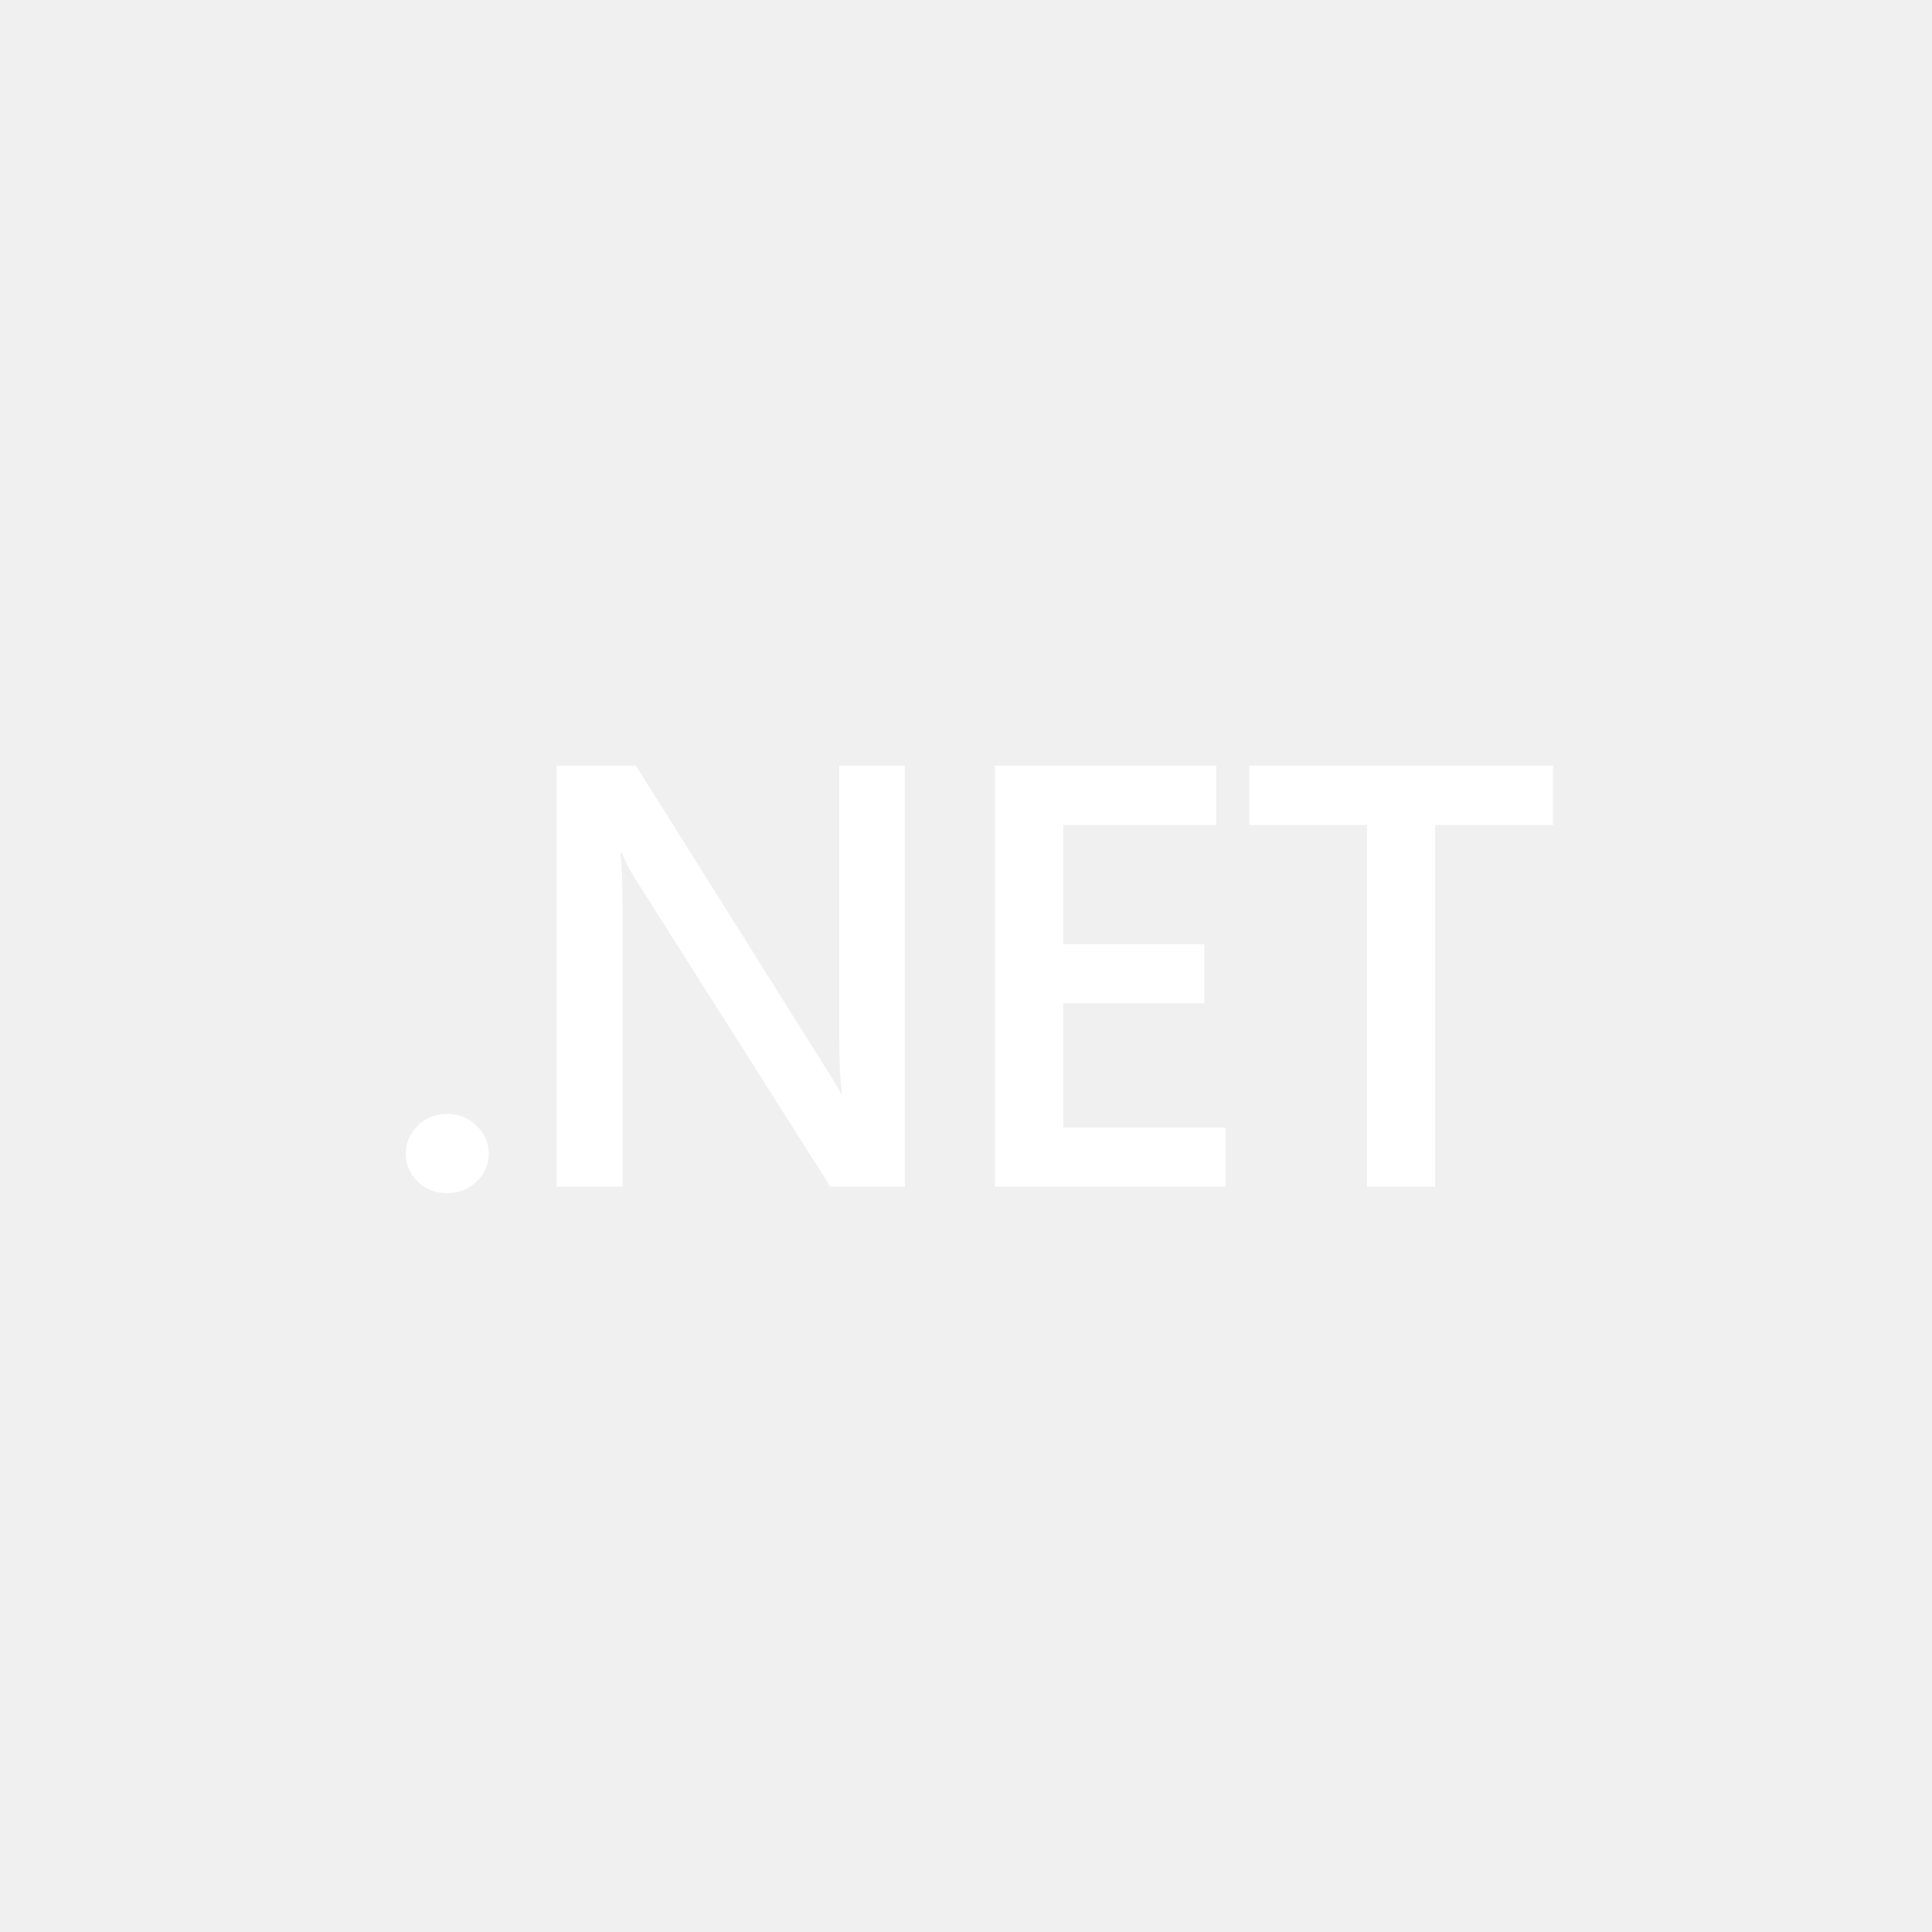
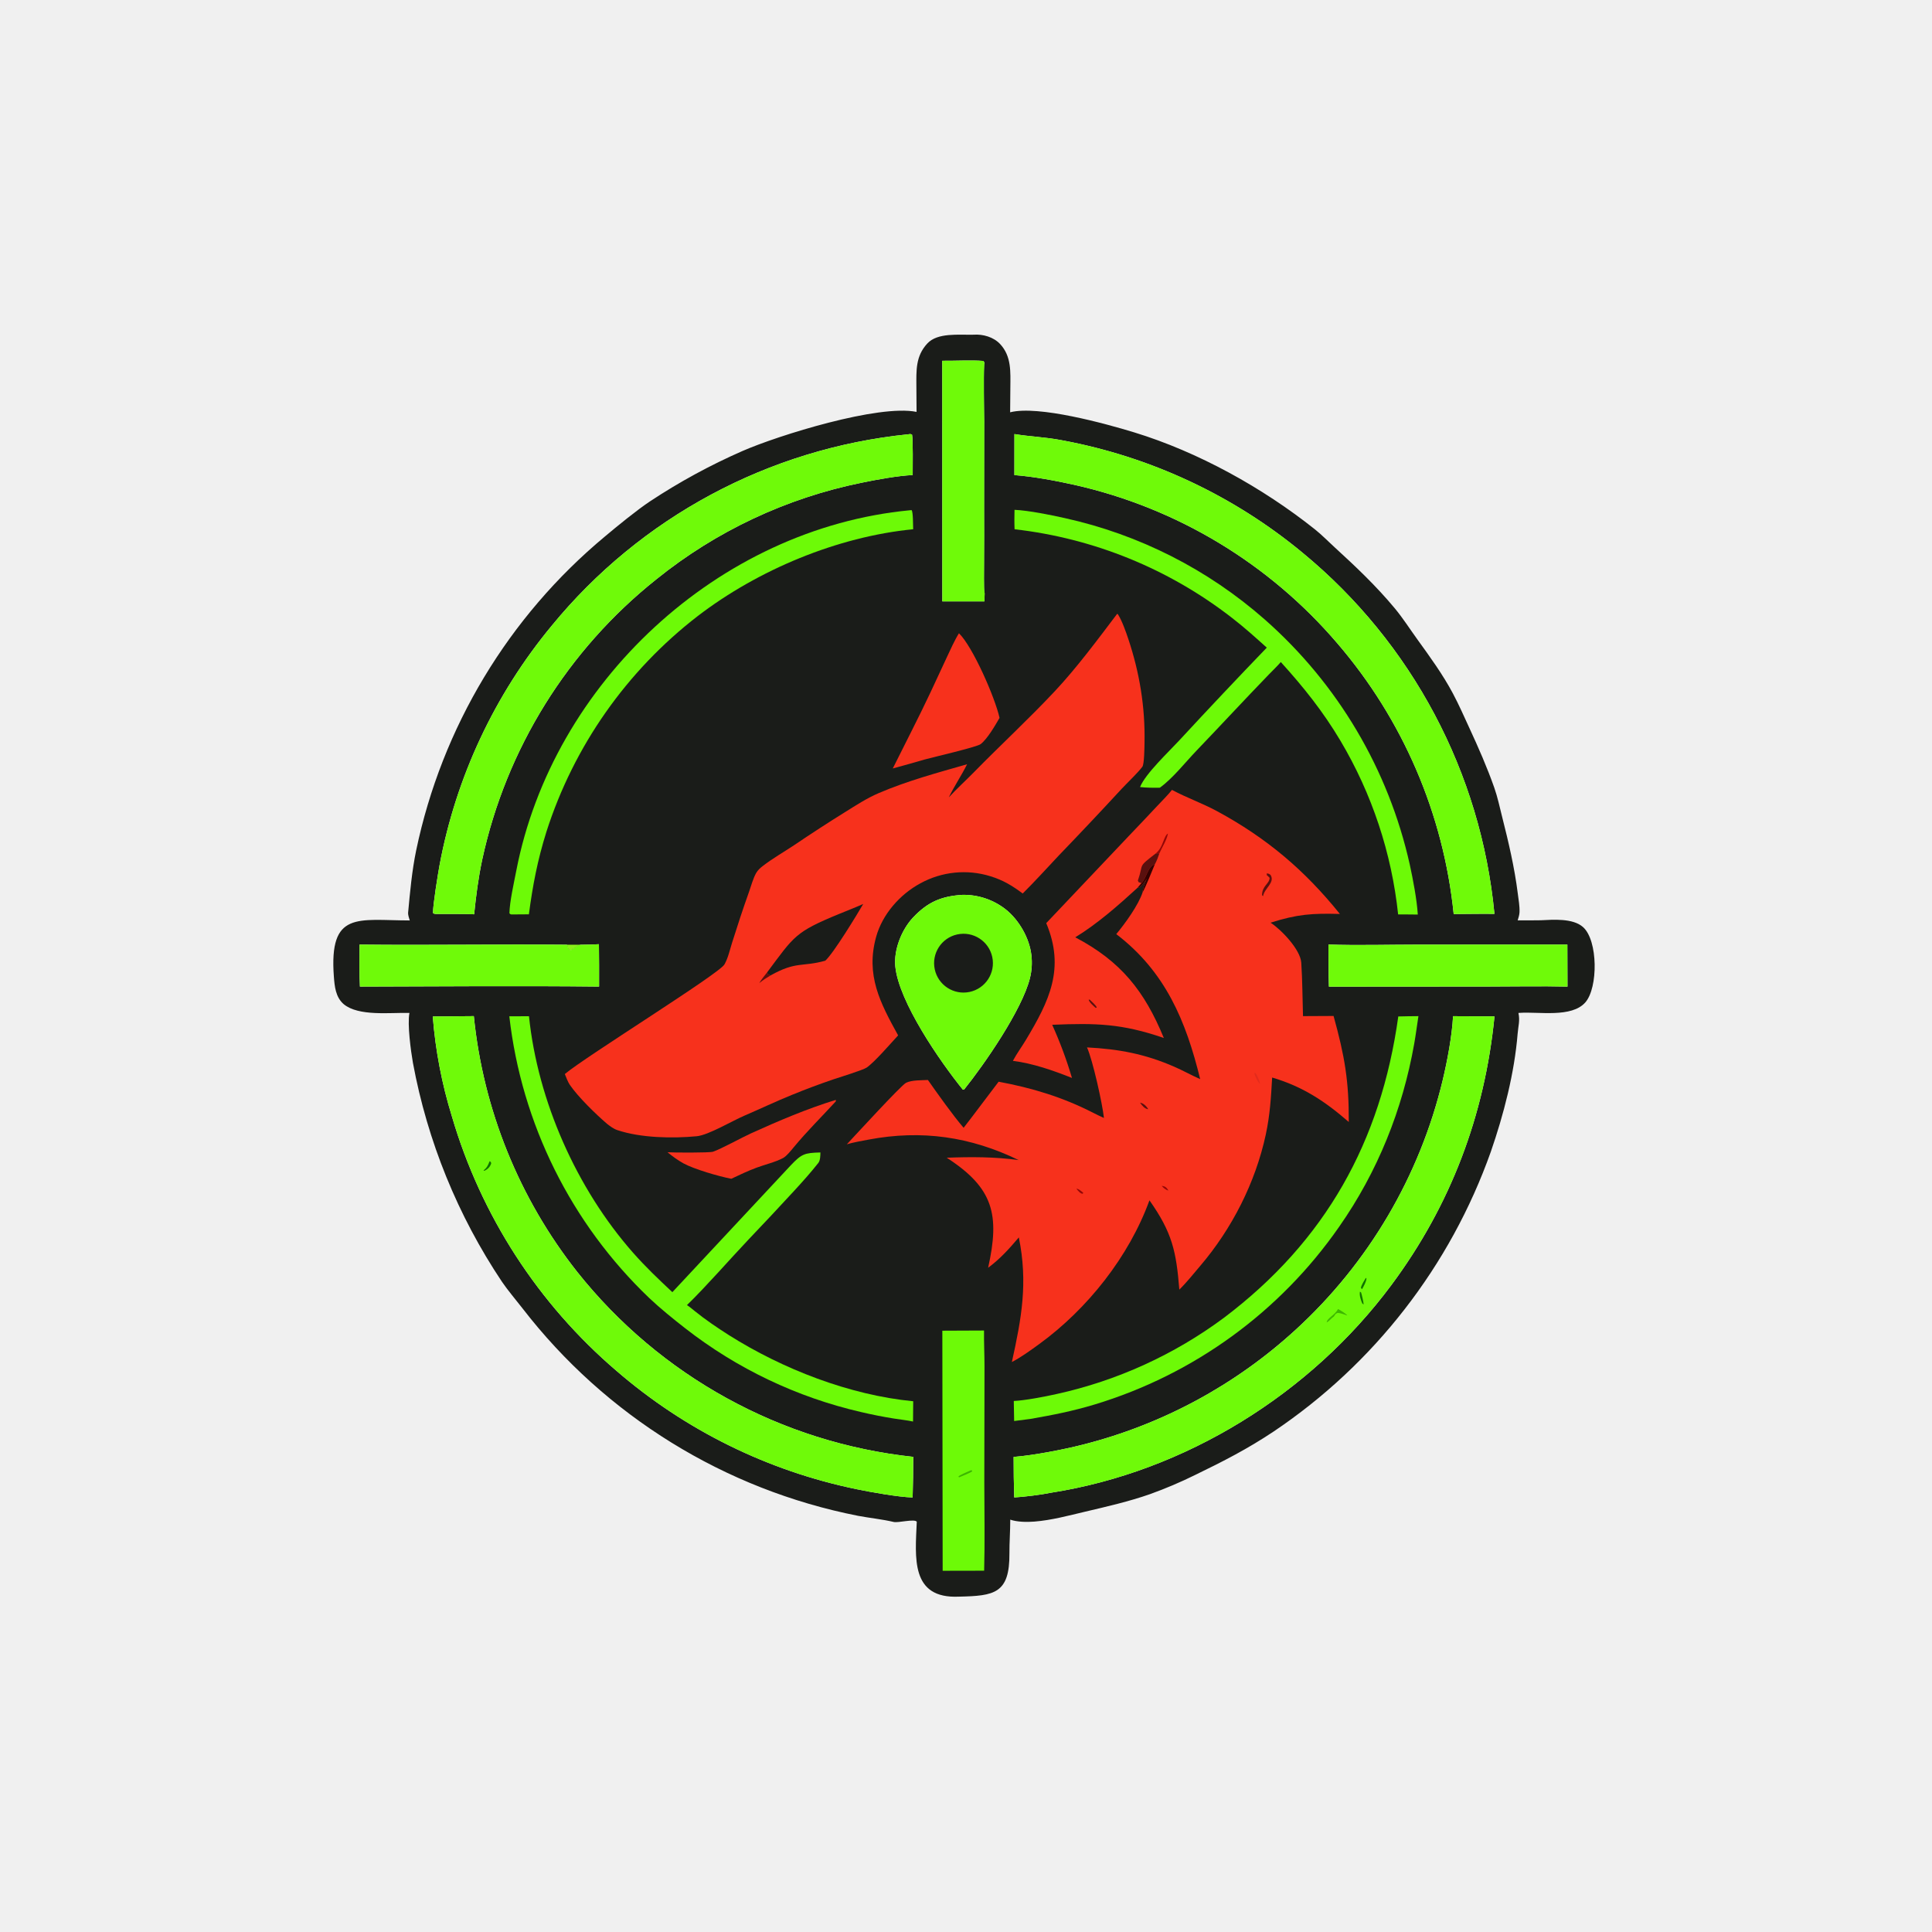
- <svg xmlns="http://www.w3.org/2000/svg" width="456" height="456" viewBox="0 0 456 456" version="1.1" xml:space="preserve" style="fill-rule:evenodd;clip-rule:evenodd;stroke-linejoin:round;stroke-miterlimit:2;">
-   <path d="m 105.5,281.609 c -2.703,0 -5.001,-0.9 -6.893,-2.702 -1.892,-1.848 -2.838,-4.042 -2.838,-6.582 0,-2.587 0.946,-4.804 2.838,-6.652 1.892,-1.848 4.19,-2.772 6.893,-2.772 2.748,0 5.068,0.924 6.96,2.772 1.937,1.848 2.906,4.064 2.906,6.652 0,2.54 -0.968,4.734 -2.906,6.582 -1.892,1.802 -4.212,2.702 -6.96,2.702 z" style="fill:#ffffff;fill-rule:nonzero;stroke-width:0.838" />
-   <path d="M 213.561,280.084 H 195.99 L 149.7,207.054 c -1.171,-1.848 -2.14,-3.765 -2.906,-5.751 h -0.406 c 0.361,2.125 0.541,6.675 0.541,13.65 v 65.132 h -15.543 v -99.36 h 18.719 l 44.737,71.298 c 1.892,2.957 3.109,4.989 3.649,6.098 h 0.27 c -0.45,-2.632 -0.676,-7.09 -0.676,-13.373 v -64.023 h 15.476 z" style="fill:#ffffff;fill-rule:nonzero;stroke-width:0.838" />
-   <path d="m 289.251,280.084 h -54.401 v -99.36 h 52.238 v 13.997 h -36.154 v 28.131 h 33.316 v 13.927 h -33.316 v 29.378 h 38.316 z" style="fill:#ffffff;fill-rule:nonzero;stroke-width:0.838" />
-   <path d="M 366.565,194.721 H 338.722 v 85.363 h -16.084 v -85.363 h -27.775 v -13.997 h 71.701 z" style="fill:#ffffff;fill-rule:nonzero;stroke-width:0.838" />
+ <svg xmlns="http://www.w3.org/2000/svg" id="svg" version="1.1" viewBox="-70 -70 440 440" width="440" height="440">
+   <defs>
+     <clipPath id="clip-1">
+       <rect x="0" y="0" transform="scale(0.14648,0.14648)" width="2048" height="2048" fill="none" />
+     </clipPath>
+   </defs>
+   <g clip-path="url(#clip-1)" fill="none" fill-rule="nonzero" stroke="none" stroke-width="1" stroke-linecap="butt" stroke-linejoin="miter" stroke-miterlimit="10" stroke-dasharray="" stroke-dashoffset="0" font-family="none" font-weight="none" font-size="none" text-anchor="none" style="mix-blend-mode: normal">
+     <path d="M151.737,6.223c2.142,-0.152 4.544,0.536 6.035,2.134c2.607,2.792 2.353,6.347 2.328,9.899l-0.048,5.641c6.413,-1.635 21.768,2.59 28.223,4.564c14.566,4.454 29.275,12.607 41.177,22.086c1.576,1.256 3.001,2.727 4.49,4.087c4.846,4.426 9.504,8.847 13.707,13.903c1.852,2.227 3.48,4.782 5.183,7.134c2.843,3.932 5.785,7.98 8.064,12.27c1.377,2.591 2.539,5.245 3.766,7.904c2.058,4.454 4.024,8.922 5.653,13.556c0.749,2.13 1.219,4.385 1.774,6.575c1.468,5.794 2.832,11.576 3.576,17.511c0.174,1.389 0.45,2.86 0.394,4.26c-0.025,0.632 -0.233,1.254 -0.416,1.855c1.734,0.004 3.486,0.021 5.251,-0.018c2.845,-0.132 7.312,-0.511 9.636,1.556c3.415,3.04 3.45,13.787 0.529,17.136c-3.13,3.586 -10.632,2.084 -14.972,2.398l-0.272,0.021c0.378,1.762 -0.041,2.96 -0.185,4.73c-0.729,8.962 -3.163,18.384 -6.107,26.878c-9.229,26.005 -26.581,48.352 -49.491,63.734c-5.908,3.938 -11.426,6.763 -17.793,9.85c-3.359,1.66 -6.81,3.127 -10.337,4.396c-4.781,1.673 -9.817,2.827 -14.739,3.986c-3.825,0.901 -7.664,1.951 -11.602,2.263c-1.668,0.133 -3.895,0.107 -5.481,-0.442c0.007,2.459 -0.207,5.271 -0.189,7.635c0.073,9.229 -3.451,9.718 -11.48,9.899c-11.117,0.517 -9.961,-8.938 -9.623,-17.071c-0.555,-0.693 -4.216,0.306 -5.243,0.066c-2.667,-0.625 -5.446,-0.898 -8.11,-1.397c-30.366,-5.969 -57.532,-22.764 -76.444,-47.26c-1.413,-1.821 -3.413,-4.181 -4.665,-6.038c-10.082,-15.073 -16.984,-32.043 -20.285,-49.874c-0.471,-2.687 -1.299,-8.757 -0.792,-11.36c-4.406,-0.116 -11.561,0.826 -14.972,-1.997c-1.851,-1.598 -2.075,-4.059 -2.24,-6.27c-1.124,-15.073 5.458,-12.815 17.283,-12.799c-0.134,-0.394 -0.416,-1.323 -0.38,-1.709c0.439,-4.736 0.878,-9.604 1.842,-14.252c5.851,-28.007 21.01,-53.209 43.01,-71.503c2.746,-2.311 7.304,-6.035 10.256,-7.99c6.662,-4.403 13.688,-8.229 21,-11.437c8.219,-3.597 31.029,-10.695 39.693,-8.926c-0.023,-1.893 -0.036,-3.785 -0.04,-5.678c-0.01,-3.684 -0.23,-6.977 2.496,-9.909c2.328,-2.504 7.087,-1.918 10.544,-1.995zM160.849,261.804c-0.006,3.075 0.04,6.151 0.135,9.226c2.19,-0.113 6.316,-0.633 8.481,-1.09c30.467,-4.786 58.985,-22.49 77.404,-47.268c13.512,-18.177 21.255,-38.647 23.493,-61.2l-9.437,-0.042c-0.231,4.463 -1.318,10.225 -2.364,14.593c-5.246,21.869 -16.916,41.666 -33.511,56.843c-13.739,12.592 -30.39,21.576 -48.457,26.145c-4.352,1.115 -11.253,2.445 -15.744,2.793zM154.204,12.939c-0.12,-0.626 0.041,-0.45 -0.328,-0.74c-2.704,-0.214 -6.476,0.001 -9.283,-0.033l0.014,54.793l9.588,0.008l0.053,-1.833c-0.152,-1.39 -0.089,-5.385 -0.082,-6.927c0.028,-4.046 0.032,-8.092 0.012,-12.138l0.021,-20.132c-0.015,-3.891 -0.207,-9.2 0.006,-12.998zM149.555,178.151c4.685,-5.84 13.178,-18.12 14.999,-25.351c0.432,-1.721 0.548,-3.507 0.34,-5.271c-0.442,-3.89 -2.84,-8.053 -5.899,-10.461c-2.804,-2.189 -6.277,-3.344 -9.832,-3.269c-4.774,0.294 -7.899,1.635 -11.223,5.163c-2.614,2.774 -4.401,7.344 -4.041,11.108c0.773,8.089 10.255,21.76 15.371,28.072zM137.844,271.036c0.092,-3.081 0.138,-6.164 0.138,-9.246c-30.091,-3.231 -57.633,-18.381 -76.477,-42.063c-13.266,-16.787 -21.453,-37.02 -23.595,-58.31l-9.351,0.079c0.608,7.73 2.072,15.368 4.365,22.775c6.605,22.535 19.625,42.662 37.472,57.924c15.629,13.515 34.462,22.797 54.701,26.962c3.093,0.646 9.589,1.808 12.747,1.878zM232.654,154.705l35.959,-0.025c5.979,0.003 12.444,-0.135 18.371,0.012l-0.028,-9.579l-34.072,0.017c-6.344,0.002 -14.08,0.21 -20.329,-0.022c0.029,3.124 -0.007,6.495 0.1,9.598zM11.884,145.121c-0.001,3.054 -0.082,6.553 0.089,9.569c18.027,-0.042 36.469,-0.202 54.463,-0.003c0.013,-3.217 0.002,-6.432 -0.035,-9.647c-1.419,0.08 -2.733,0.104 -4.15,0.12c-0.791,0.142 -1.325,0.744 -2.07,1.162c-0.563,0.005 -0.318,0.086 -0.766,-0.23c-0.093,-0.342 -0.181,-0.604 -0.295,-0.937c-15.729,-0.152 -31.53,0.152 -47.236,-0.034zM270.349,138.127c-3.057,-32.115 -18.766,-61.695 -43.661,-82.212c-15.79,-13.082 -34.661,-21.91 -54.823,-25.643c-3.763,-0.736 -7.318,-0.832 -10.837,-1.416l-0.007,9.345c4.269,0.317 9.431,1.277 13.607,2.211c23.367,5.236 44.407,17.91 59.958,36.121c14.921,17.355 24.164,38.866 26.483,61.635c3.032,-0.015 6.262,-0.082 9.281,-0.04zM30.359,138.155c2.448,0.012 5.199,-0.035 7.622,0.066c0.451,-4.324 0.948,-8.24 1.853,-12.509c5.466,-25.186 19.463,-47.711 39.623,-63.766c13.607,-10.983 29.657,-18.532 46.794,-22.011c3.266,-0.682 8.256,-1.594 11.61,-1.747c0,-1.442 0.093,-8.179 -0.148,-9.205c-0.465,-0.198 -0.378,-0.124 -0.952,-0.067c-31.721,3.239 -60.872,18.899 -81.087,43.558c-13.031,15.726 -21.834,34.518 -25.576,54.596c-0.344,1.865 -1.51,9.051 -1.486,10.861c0.269,0.274 0.75,0.216 1.215,0.223c0.177,0.002 0.354,0.002 0.531,0z" fill="#1a1c19" />
+     <path d="M196.906,109.888l0.167,0.091c3.053,1.633 6.812,2.983 10.066,4.742c11.312,6.113 19.998,13.459 28.011,23.427c-6.292,-0.171 -9.659,0.041 -15.781,1.988c2.477,1.612 6.788,6.133 6.987,9.109c0.265,3.939 0.268,8.212 0.394,12.171l6.962,-0.035c2.53,9.144 3.507,14.799 3.464,24.142c-5.367,-4.679 -10.504,-8.086 -17.452,-10.119c-0.258,4.564 -0.494,8.556 -1.459,13.027c-2.35,10.885 -7.689,21.394 -14.911,29.854c-1.523,1.786 -3.086,3.769 -4.77,5.418c-0.702,-8.745 -1.625,-12.989 -6.804,-20.335c-4.641,12.785 -14.115,24.728 -25.062,32.703c-1.888,1.375 -4.214,3.062 -6.27,4.121c2.203,-10.003 3.688,-18.035 1.585,-28.381c-2.225,2.619 -4.206,4.84 -6.996,6.916c2.695,-12.072 1.245,-18.17 -9.429,-25.062c5.479,-0.214 10.93,-0.22 16.381,0.535c-10.964,-5.333 -22.068,-6.936 -34.114,-4.674c-1.509,0.283 -3.568,0.647 -5.013,1.077c1.475,-1.557 12.407,-13.5 13.498,-14.014c1.363,-0.645 3.465,-0.545 4.968,-0.631c2.032,2.908 5.753,8.139 8.132,10.888c2.717,-3.486 5.287,-7 7.97,-10.494c7.654,1.424 14.55,3.513 21.486,7.053c0.817,0.417 1.661,0.834 2.499,1.203c-0.344,-3.227 -2.543,-13.148 -3.857,-16.069c7.264,0.376 13.23,1.488 19.956,4.436c1.983,0.867 3.942,1.966 5.818,2.788c-3.239,-13.25 -7.91,-24.47 -19.109,-33.024c2.017,-2.43 5.036,-6.581 6.009,-9.552c-0.059,-0.662 0.64,-2.427 0.938,-3.082c-0.56,0.789 -1.157,2.002 -2.15,2.125c-4.377,3.993 -9.053,8.135 -14.137,11.236c10.406,5.468 15.771,12.237 20.172,22.929c-9.555,-3.287 -15.41,-3.423 -25.424,-3.006c1.777,3.929 3.283,7.973 4.506,12.108c-4.225,-1.685 -8.914,-3.327 -13.455,-3.892l0.063,-0.12c0.813,-1.529 1.982,-3.125 2.887,-4.633c5.354,-8.924 8.972,-16.283 4.642,-26.613l18.792,-19.837c2.209,-2.306 4.405,-4.624 6.586,-6.956c0.958,-1.023 2.416,-2.473 3.252,-3.551z" fill="#f7311c" />
+     <path d="M193.188,124.384c0.431,-0.054 0.464,-0.111 0.844,-0.004c-0.363,1.046 -0.53,1.526 -1.044,2.498c-1.649,0.45 -1.834,3.127 -3.05,4.269c-0.649,-0.415 -0.445,0.154 -0.797,-0.602c1.427,-4.09 -0.19,-2.873 4.047,-6.161z" fill="#59100e" />
+     <path d="M189.938,131.147c1.216,-1.142 1.4,-3.819 3.05,-4.269c-0.555,1.361 -2.109,5.207 -2.754,6.303c-0.059,-0.662 0.64,-2.427 0.938,-3.082c-0.56,0.789 -1.157,2.002 -2.15,2.125z" fill="#310000" />
+     <path d="M193.188,124.384c0.981,-0.865 1.28,-1.576 1.748,-2.762c0.188,-0.477 0.59,-1.607 1.055,-1.775c-0.255,1.471 -1.351,3.109 -1.958,4.533c-0.379,-0.107 -0.413,-0.05 -0.844,0.004z" fill="#920606" />
+     <path d="M218.495,128.912c0.492,0.059 0.457,0.058 0.864,0.346c1.093,1.738 -1.399,3.021 -1.708,4.839l-0.236,-0.23c0.013,-2.127 1.699,-2.6 1.734,-3.94c-0.193,-0.231 -0.406,-0.419 -0.639,-0.609z" fill="#59100e" />
+     <path d="M177.938,157.666l0.242,-0.006c0.429,0.423 1.493,1.332 1.598,1.802l-0.234,0.082c-0.457,-0.379 -1.525,-1.315 -1.605,-1.878z" fill="#59100e" />
+     <path d="M215.651,174.434l0.268,-0.069c0.444,0.562 0.91,1.783 1.053,2.481c-0.519,-0.33 -1.165,-1.813 -1.321,-2.413z" fill="#e32b1c" />
+     <path d="M189.642,181.129c0.738,0.085 1.516,0.841 1.85,1.482c-0.772,-0.048 -1.44,-0.876 -1.85,-1.482z" fill="#59100e" />
+     <path d="M175.175,200.67c0.609,0.183 1.021,0.564 1.522,0.958l-0.111,0.242c-0.461,0.051 -1.248,-0.782 -1.411,-1.2z" fill="#920606" />
+     <path d="M194.578,200.082c0.813,0.063 1.125,0.4 1.523,1.056c-0.574,-0.127 -1.156,-0.601 -1.523,-1.056z" fill="#920606" />
+     <path d="M184.418,69.805l0.173,0.082c0.939,1.461 1.815,3.961 2.379,5.652c2.559,7.661 3.847,15.48 3.688,23.557c-0.019,1.019 -0.04,4.915 -0.495,5.529c-1.022,1.378 -3.457,3.68 -4.69,5.001c-4.699,5.093 -9.453,10.136 -14.262,15.127c-2.663,2.819 -5.556,6.025 -8.295,8.735c-2.439,-1.805 -4.408,-3.017 -7.342,-3.924c-5.323,-1.657 -11.093,-1.073 -15.977,1.617c-4.653,2.514 -8.619,7.018 -10.052,12.144c-2.448,8.761 0.923,15.092 4.997,22.478c-1.67,1.809 -5.361,6.092 -7.177,7.34c-0.802,0.552 -6.427,2.291 -7.735,2.729c-3.095,1.059 -6.159,2.209 -9.187,3.445c-3.676,1.484 -7.371,3.249 -11.03,4.821c-2.677,1.15 -8.1,4.383 -10.731,4.632c-5.513,0.523 -12.754,0.396 -18.091,-1.396c-0.87,-0.291 -1.658,-0.898 -2.362,-1.446c-2.598,-2.24 -6.554,-6.082 -8.468,-8.88c-0.409,-0.598 -0.855,-1.753 -1.126,-2.445c4.936,-4.116 35.127,-22.8 36.354,-24.962c0.833,-1.468 1.224,-3.319 1.732,-4.931c1.23,-3.9 2.493,-7.764 3.869,-11.615c0.495,-1.385 0.912,-3.033 1.637,-4.304c0.352,-0.615 0.919,-1.125 1.475,-1.555c2.238,-1.734 4.832,-3.205 7.198,-4.782c3.807,-2.578 7.664,-5.082 11.568,-7.51c2.512,-1.562 4.929,-3.151 7.657,-4.321c6.485,-2.781 13.351,-4.633 20.121,-6.568c-1.228,2.486 -2.924,4.985 -4.161,7.538c1.779,-1.948 3.752,-3.723 5.605,-5.608c6.091,-6.225 12.58,-12.21 18.533,-18.562c5,-5.332 9.788,-11.792 14.194,-17.617z" fill="#f7311c" />
+     <path d="M104.67,151.5c6.253,-8.367 6.355,-9.205 16.415,-13.347c0.78,-0.321 4.797,-1.923 5.511,-2.287c-1.386,2.39 -6.761,11.241 -8.641,12.924c-5.277,1.484 -6.582,0.053 -12.475,3.359c-0.624,-0.302 -0.511,-0.136 -0.81,-0.649z" fill="#1a1c19" />
+     <path d="M104.67,151.5c0.299,0.513 0.186,0.347 0.81,0.649c-1.162,0.708 -1.473,0.895 -2.576,1.755c0.5,-0.839 1.162,-1.632 1.766,-2.404z" fill="#59100e" />
+     <path d="M260.925,161.43l9.437,0.042c-2.238,22.553 -9.981,43.022 -23.493,61.2c-18.419,24.778 -46.937,42.482 -77.404,47.268c-2.165,0.457 -6.292,0.977 -8.481,1.09c-0.095,-3.075 -0.141,-6.151 -0.135,-9.226c4.491,-0.349 11.392,-1.679 15.744,-2.793c18.067,-4.569 34.718,-13.553 48.457,-26.145c16.595,-15.177 28.266,-34.975 33.511,-56.843c1.046,-4.368 2.133,-10.129 2.364,-14.593z" fill-opacity="0.988" fill="#6dfa07" />
+     <path d="M234.713,228.122c0.45,0.214 1.874,1.078 2.133,1.472c-0.68,-0.224 -1.544,-0.576 -2.234,-0.584c-0.56,0.255 -0.409,0.221 -0.819,0.8c-0.664,0.46 -0.989,1.015 -1.646,1.365c0.084,-1.022 1.923,-1.67 2.566,-3.053z" fill="#3db601" />
+     <path d="M241.068,221.019l0.123,0.151c0.04,0.593 -0.691,1.919 -1.002,2.439l-0.25,-0.299c0.064,-0.584 0.807,-1.756 1.129,-2.291z" fill="#0f7101" />
+     <path d="M239.717,224.165l0.259,0.18c0.116,0.299 0.614,2.394 0.584,2.747l-0.325,-0.265c-0.33,-0.791 -0.677,-1.802 -0.519,-2.662z" fill="#0f7101" />
+     <path d="M28.559,161.496l9.351,-0.079c2.142,21.29 10.329,41.522 23.595,58.31c18.843,23.682 46.386,38.832 76.477,42.063c0,3.082 -0.046,6.166 -0.138,9.246c-3.159,-0.07 -9.654,-1.232 -12.747,-1.878c-20.238,-4.165 -39.071,-13.447 -54.701,-26.962c-17.847,-15.262 -30.867,-35.389 -37.472,-57.924c-2.293,-7.408 -3.757,-15.045 -4.365,-22.775z" fill-opacity="0.988" fill="#6dfa07" />
+     <path d="M41.501,194.457c0.37,0.237 0.25,0.076 0.369,0.501c-0.269,0.82 -0.766,1.293 -1.521,1.685l-0.239,-0.091c0.819,-0.639 1.035,-1.175 1.391,-2.095z" fill="#0f7101" />
+     <path d="M136.761,28.916c0.575,-0.057 0.488,-0.132 0.952,0.067c0.241,1.026 0.149,7.763 0.148,9.205c-3.354,0.153 -8.345,1.065 -11.61,1.747c-17.137,3.478 -33.187,11.028 -46.794,22.011c-20.16,16.055 -34.157,38.581 -39.623,63.766c-0.906,4.268 -1.403,8.185 -1.853,12.509c-2.423,-0.1 -5.174,-0.053 -7.622,-0.066c-0.177,0.001 -0.354,0.001 -0.531,-0c-0.465,-0.007 -0.946,0.05 -1.215,-0.223c-0.024,-1.81 1.142,-8.996 1.486,-10.861c3.742,-20.078 12.545,-38.869 25.576,-54.596c20.215,-24.66 49.366,-40.319 81.087,-43.558z" fill-opacity="0.988" fill="#6dfa07" />
+     <path d="M161.027,28.855c3.519,0.584 7.074,0.681 10.837,1.416c20.162,3.734 39.034,12.561 54.823,25.643c24.895,20.518 40.604,50.097 43.661,82.212c-3.019,-0.042 -6.249,0.025 -9.281,0.04c-2.319,-22.769 -11.562,-44.28 -26.483,-61.635c-15.551,-18.211 -36.59,-30.886 -59.958,-36.121c-4.176,-0.933 -9.338,-1.894 -13.607,-2.211z" fill-opacity="0.988" fill="#6dfa07" />
+     <path d="M149.162,133.801c3.555,-0.075 7.028,1.08 9.832,3.269c3.059,2.407 5.457,6.571 5.899,10.461c0.208,1.764 0.092,3.549 -0.34,5.271c-1.821,7.23 -10.314,19.51 -14.999,25.351l-0.286,-0.007c-5.116,-6.312 -14.598,-19.983 -15.371,-28.072c-0.36,-3.764 1.427,-8.334 4.041,-11.108c3.324,-3.527 6.449,-4.869 11.223,-5.163z" fill-opacity="0.988" fill="#6dfa07" />
+     <path d="M147.996,142.814c3.627,-0.797 7.21,1.51 7.986,5.142c0.775,3.633 -1.553,7.201 -5.19,7.956c-3.606,0.749 -7.14,-1.557 -7.909,-5.159c-0.769,-3.601 1.514,-7.148 5.112,-7.939z" fill="#1a1c19" />
+     <path d="M45.995,161.455l4.477,-0.016c1.998,19.339 10.877,39.293 23.679,53.832c2.85,3.237 5.833,6.07 8.975,9.009l26.971,-28.891c2.467,-2.594 3.126,-2.836 6.745,-2.924c-0.015,0.756 -0.019,1.811 -0.479,2.394c-1.721,2.184 -3.746,4.441 -5.624,6.478c-3.371,3.664 -6.776,7.296 -10.213,10.898c-4.426,4.673 -9.578,10.619 -14.075,14.994c0.555,0.344 1.179,0.876 1.696,1.296c2.513,2.038 5.14,3.804 7.864,5.547c12.234,7.72 27.475,13.66 41.966,15.053l-0.04,4.62c-1.062,-0.249 -3.157,-0.486 -4.327,-0.677c-2.531,-0.404 -5.047,-0.901 -7.543,-1.49c-14.575,-3.363 -28.237,-9.875 -40.028,-19.08c-2.675,-2.084 -5.703,-4.537 -8.163,-6.864c-17.811,-17.002 -29.094,-39.713 -31.883,-64.179z" fill="#6dfa07" />
+     <path d="M161.049,46.111c3.048,0.11 8.591,1.225 11.547,1.904c16.853,3.732 32.487,11.668 45.445,23.07c16.642,14.648 28.209,34.199 33.031,55.839c0.731,3.371 1.61,7.918 1.821,11.359c-1.477,-0.028 -3,-0.021 -4.479,-0.031c-1.477,-13.986 -5.962,-27.488 -13.15,-39.576c-3.936,-6.62 -8.414,-12.224 -13.569,-17.9c-0.813,0.951 -1.868,1.948 -2.748,2.859c-5.534,5.722 -10.941,11.574 -16.45,17.317c-2.546,2.655 -5.401,6.319 -8.35,8.443c-1.591,0.028 -2.921,0.015 -4.509,-0.145c1.176,-2.995 6.56,-8.057 8.959,-10.656c6.564,-7.101 13.2,-14.134 19.907,-21.099c-2.701,-2.42 -5.019,-4.531 -7.917,-6.771c-14.341,-11.148 -31.475,-18.133 -49.523,-20.188c-0.067,-1.551 -0.047,-2.879 -0.015,-4.426z" fill="#6dfa07" />
+     <path d="M248.451,161.489c1.512,-0.05 3.07,-0.05 4.586,-0.07c-0.328,2.093 -0.586,4.17 -0.955,6.264c-2.654,15.019 -8.338,29.187 -17.098,41.701c-13.466,19.38 -33.085,33.642 -55.673,40.474c-5.099,1.537 -9.454,2.382 -14.635,3.292c-1.235,0.174 -2.473,0.334 -3.712,0.476c-0.042,-1.522 -0.07,-3.044 -0.082,-4.564c2.568,-0.111 7.187,-1.006 9.699,-1.57c13.819,-3.034 26.839,-8.965 38.197,-17.401c23.112,-17.47 35.707,-40.077 39.672,-68.6z" fill="#6dfa07" />
+     <path d="M137.2,46.209l0.41,-0.027c0.366,0.394 0.314,3.542 0.359,4.349c-17.239,1.683 -35.323,9.246 -49.034,19.749c-16.221,12.505 -28.251,29.65 -34.494,49.156c-2.022,6.456 -3.108,12.135 -3.991,18.795l-3.55,0.025c-0.468,-0.006 -0.589,0.072 -0.882,-0.256c0.038,-2.6 1.052,-7.057 1.557,-9.671c8.264,-42.792 46.021,-77.969 89.625,-82.119z" fill="#6dfa07" />
+     <path d="M144.593,12.165c2.807,0.034 6.579,-0.181 9.283,0.033c0.369,0.29 0.208,0.114 0.328,0.74c-0.212,3.798 -0.021,9.107 -0.006,12.998l-0.021,20.132c0.021,4.046 0.016,8.092 -0.012,12.138c-0.007,1.541 -0.07,5.536 0.082,6.927l-0.053,1.833l-9.588,-0.008z" fill-opacity="0.988" fill="#6dfa07" />
+     <path d="M144.611,233.057l9.495,-0.041c-0.037,2.7 0.108,5.445 0.108,8.158l-0.044,26.477c0.012,6.538 0.141,13.578 -0.037,20.065l-9.448,0.019z" fill="#6dfa07" />
+     <path d="M151.118,264.848l0.237,0.038l0.054,0.207c-0.406,0.33 -2.339,1.093 -2.94,1.346l-0.092,-0.01l-0.105,-0.157c0.229,-0.334 2.309,-1.172 2.846,-1.424z" fill="#3db601" />
+     <path d="M232.554,145.108c6.249,0.232 13.985,0.024 20.329,0.022l34.072,-0.017l0.028,9.579c-5.927,-0.146 -12.391,-0.009 -18.371,-0.012l-35.959,0.025c-0.107,-3.103 -0.07,-6.473 -0.1,-9.598z" fill-opacity="0.988" fill="#6dfa07" />
+     <path d="M62.251,145.16c1.416,-0.016 2.731,-0.04 4.15,-0.12c0.037,3.215 0.049,6.431 0.035,9.647c-17.995,-0.199 -36.437,-0.04 -54.463,0.003c-0.171,-3.016 -0.09,-6.516 -0.089,-9.569c15.706,0.186 31.507,-0.118 47.236,0.034c0.114,0.333 0.202,0.595 0.295,0.937c0.448,0.315 0.203,0.235 0.766,0.23c0.746,-0.418 1.28,-1.02 2.07,-1.162z" fill-opacity="0.988" fill="#6dfa07" />
+     <path d="M148.397,74.221c3.16,3.067 8.229,14.679 9.243,19.275c-1.028,1.758 -2.717,4.724 -4.295,5.967c-0.853,0.673 -10.912,2.997 -12.71,3.496c-2.43,0.707 -4.867,1.391 -7.31,2.054c2.825,-5.702 5.939,-11.684 8.62,-17.398l3.741,-8.037c0.769,-1.647 1.75,-3.832 2.711,-5.356z" fill="#f7311c" />
+     <path d="M120.302,180.508l0.08,0.078l-0.055,0.267c-3.184,3.476 -6.538,6.772 -9.543,10.411c-0.582,0.703 -1.64,2.042 -2.426,2.459c-1.869,0.993 -4.058,1.458 -6.036,2.202c-2.008,0.743 -3.865,1.632 -5.777,2.534c-2.872,-0.561 -8.405,-2.161 -10.881,-3.502c-1.327,-0.743 -2.468,-1.579 -3.642,-2.539c1.294,0.091 9.542,0.144 10.354,-0.123c1.746,-0.571 6.635,-3.267 8.728,-4.214c6.138,-2.779 12.754,-5.6 19.197,-7.572z" fill="#f7311c" />
+     <path d="M154.204,12.939l0.168,-0.507c0.4,1.09 0.092,22.257 0.092,24.985l0.016,20.446c-0.019,2.38 0.064,4.668 -0.044,7.049l-0.189,0.221c-0.152,-1.39 -0.089,-5.385 -0.082,-6.927c0.028,-4.046 0.032,-8.092 0.012,-12.138l0.021,-20.132c-0.015,-3.891 -0.207,-9.2 0.006,-12.998z" fill="#151e19" />
+     <path d="M59.12,145.155l3.132,0.005c-0.791,0.142 -1.325,0.744 -2.07,1.162c-0.563,0.005 -0.318,0.086 -0.766,-0.23c-0.093,-0.342 -0.181,-0.604 -0.295,-0.937z" fill="#89f117" />
+   </g>
</svg>
